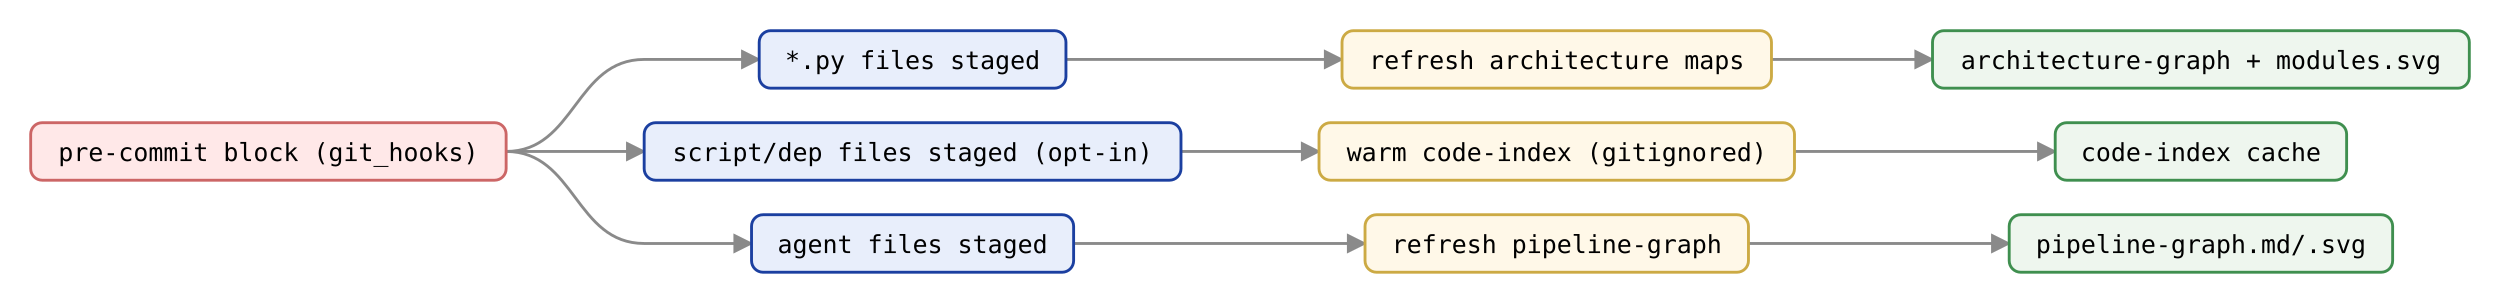
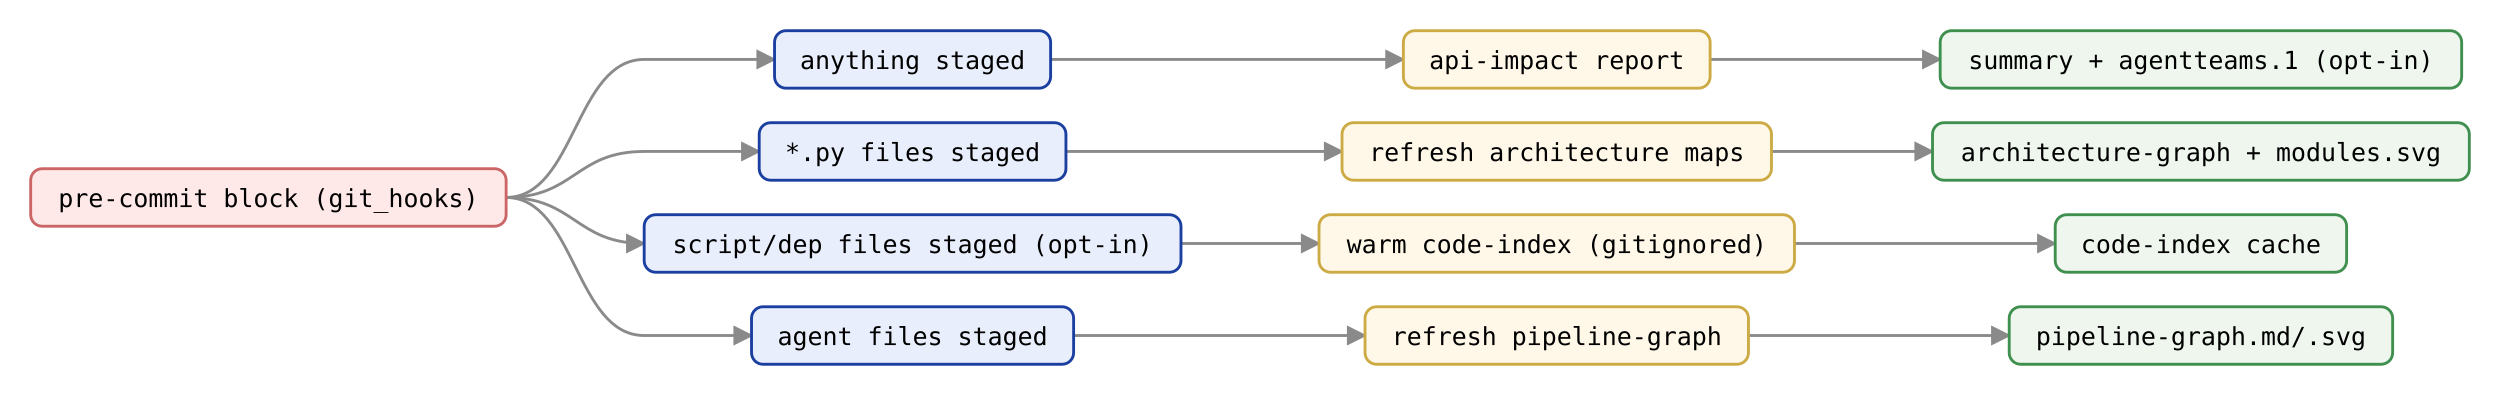
- <svg xmlns="http://www.w3.org/2000/svg" viewBox="0 0 1304 158" width="1304" height="158" font-family="monospace">
+ <svg xmlns="http://www.w3.org/2000/svg" viewBox="0 0 1304 206" width="1304" height="206" font-family="monospace">
  <defs>
    <marker id="arrow" viewBox="0 0 10 10" refX="9" refY="5" markerWidth="7" markerHeight="7" orient="auto-start-reverse">
      <polygon points="0,0 10,5 0,10" fill="#8a8a8a" />
    </marker>
  </defs>
-   <path d="M560,127 L616,127 L688,127 L712,127" fill="none" stroke="#8a8a8a" stroke-width="1.5" marker-end="url(#arrow)" />
-   <path d="M616,79 L688,79" fill="none" stroke="#8a8a8a" stroke-width="1.5" marker-end="url(#arrow)" />
-   <path d="M556,31 L616,31 L688,31 L700,31" fill="none" stroke="#8a8a8a" stroke-width="1.5" marker-end="url(#arrow)" />
-   <path d="M264,79 C300,79 300,127 336,127 L392,127" fill="none" stroke="#8a8a8a" stroke-width="1.5" marker-end="url(#arrow)" />
-   <path d="M264,79 L336,79" fill="none" stroke="#8a8a8a" stroke-width="1.5" marker-end="url(#arrow)" />
-   <path d="M264,79 C300,79 300,31 336,31 L396,31" fill="none" stroke="#8a8a8a" stroke-width="1.5" marker-end="url(#arrow)" />
-   <path d="M924,31 L936,31 L1008,31" fill="none" stroke="#8a8a8a" stroke-width="1.5" marker-end="url(#arrow)" />
-   <path d="M936,79 L1008,79 L1072,79" fill="none" stroke="#8a8a8a" stroke-width="1.5" marker-end="url(#arrow)" />
-   <path d="M912,127 L936,127 L1008,127 L1048,127" fill="none" stroke="#8a8a8a" stroke-width="1.5" marker-end="url(#arrow)" />
-   <rect x="392" y="112" width="168" height="30" rx="6" fill="#e8eefb" stroke="#1b3fa0" stroke-width="1.5" />
-   <text x="476" y="132" font-size="13" text-anchor="middle" fill="#000000">agent files staged</text>
-   <rect x="336" y="64" width="280" height="30" rx="6" fill="#e8eefb" stroke="#1b3fa0" stroke-width="1.5" />
-   <text x="476" y="84" font-size="13" text-anchor="middle" fill="#000000">script/dep files staged (opt-in)</text>
-   <rect x="396" y="16" width="160" height="30" rx="6" fill="#e8eefb" stroke="#1b3fa0" stroke-width="1.5" />
-   <text x="476" y="36" font-size="13" text-anchor="middle" fill="#000000">*.py files staged</text>
-   <rect x="16" y="64" width="248" height="30" rx="6" fill="#ffe8e8" stroke="#cc6666" stroke-width="1.5" />
-   <text x="140" y="84" font-size="13" text-anchor="middle" fill="#000000">pre-commit block (git_hooks)</text>
-   <rect x="1008" y="16" width="280" height="30" rx="6" fill="#eef6ee" stroke="#3f8f4f" stroke-width="1.5" />
-   <text x="1148" y="36" font-size="13" text-anchor="middle" fill="#000000">architecture-graph + modules.svg</text>
-   <rect x="1072" y="64" width="152" height="30" rx="6" fill="#eef6ee" stroke="#3f8f4f" stroke-width="1.5" />
-   <text x="1148" y="84" font-size="13" text-anchor="middle" fill="#000000">code-index cache</text>
-   <rect x="1048" y="112" width="200" height="30" rx="6" fill="#eef6ee" stroke="#3f8f4f" stroke-width="1.5" />
-   <text x="1148" y="132" font-size="13" text-anchor="middle" fill="#000000">pipeline-graph.md/.svg</text>
-   <rect x="700" y="16" width="224" height="30" rx="6" fill="#fff8e8" stroke="#ccaa44" stroke-width="1.5" />
-   <text x="812" y="36" font-size="13" text-anchor="middle" fill="#000000">refresh architecture maps</text>
-   <rect x="688" y="64" width="248" height="30" rx="6" fill="#fff8e8" stroke="#ccaa44" stroke-width="1.5" />
-   <text x="812" y="84" font-size="13" text-anchor="middle" fill="#000000">warm code-index (gitignored)</text>
-   <rect x="712" y="112" width="200" height="30" rx="6" fill="#fff8e8" stroke="#ccaa44" stroke-width="1.5" />
-   <text x="812" y="132" font-size="13" text-anchor="middle" fill="#000000">refresh pipeline-graph</text>
+   <path d="M560,175 L616,175 L688,175 L712,175" fill="none" stroke="#8a8a8a" stroke-width="1.5" marker-end="url(#arrow)" />
+   <path d="M548,31 L616,31 L688,31 L732,31" fill="none" stroke="#8a8a8a" stroke-width="1.5" marker-end="url(#arrow)" />
+   <path d="M616,127 L688,127" fill="none" stroke="#8a8a8a" stroke-width="1.5" marker-end="url(#arrow)" />
+   <path d="M556,79 L616,79 L688,79 L700,79" fill="none" stroke="#8a8a8a" stroke-width="1.5" marker-end="url(#arrow)" />
+   <path d="M264,103 C300,103 300,175 336,175 L392,175" fill="none" stroke="#8a8a8a" stroke-width="1.5" marker-end="url(#arrow)" />
+   <path d="M264,103 C300,103 300,31 336,31 L404,31" fill="none" stroke="#8a8a8a" stroke-width="1.5" marker-end="url(#arrow)" />
+   <path d="M264,103 C300,103 300,127 336,127" fill="none" stroke="#8a8a8a" stroke-width="1.5" marker-end="url(#arrow)" />
+   <path d="M264,103 C300,103 300,79 336,79 L396,79" fill="none" stroke="#8a8a8a" stroke-width="1.5" marker-end="url(#arrow)" />
+   <path d="M892,31 L936,31 L1008,31 L1012,31" fill="none" stroke="#8a8a8a" stroke-width="1.5" marker-end="url(#arrow)" />
+   <path d="M924,79 L936,79 L1008,79" fill="none" stroke="#8a8a8a" stroke-width="1.5" marker-end="url(#arrow)" />
+   <path d="M936,127 L1008,127 L1072,127" fill="none" stroke="#8a8a8a" stroke-width="1.5" marker-end="url(#arrow)" />
+   <path d="M912,175 L936,175 L1008,175 L1048,175" fill="none" stroke="#8a8a8a" stroke-width="1.5" marker-end="url(#arrow)" />
+   <rect x="392" y="160" width="168" height="30" rx="6" fill="#e8eefb" stroke="#1b3fa0" stroke-width="1.5" />
+   <text x="476" y="180" font-size="13" text-anchor="middle" fill="#000000">agent files staged</text>
+   <rect x="404" y="16" width="144" height="30" rx="6" fill="#e8eefb" stroke="#1b3fa0" stroke-width="1.5" />
+   <text x="476" y="36" font-size="13" text-anchor="middle" fill="#000000">anything staged</text>
+   <rect x="336" y="112" width="280" height="30" rx="6" fill="#e8eefb" stroke="#1b3fa0" stroke-width="1.5" />
+   <text x="476" y="132" font-size="13" text-anchor="middle" fill="#000000">script/dep files staged (opt-in)</text>
+   <rect x="396" y="64" width="160" height="30" rx="6" fill="#e8eefb" stroke="#1b3fa0" stroke-width="1.5" />
+   <text x="476" y="84" font-size="13" text-anchor="middle" fill="#000000">*.py files staged</text>
+   <rect x="16" y="88" width="248" height="30" rx="6" fill="#ffe8e8" stroke="#cc6666" stroke-width="1.5" />
+   <text x="140" y="108" font-size="13" text-anchor="middle" fill="#000000">pre-commit block (git_hooks)</text>
+   <rect x="1012" y="16" width="272" height="30" rx="6" fill="#eef6ee" stroke="#3f8f4f" stroke-width="1.5" />
+   <text x="1148" y="36" font-size="13" text-anchor="middle" fill="#000000">summary + agentteams.1 (opt-in)</text>
+   <rect x="1008" y="64" width="280" height="30" rx="6" fill="#eef6ee" stroke="#3f8f4f" stroke-width="1.5" />
+   <text x="1148" y="84" font-size="13" text-anchor="middle" fill="#000000">architecture-graph + modules.svg</text>
+   <rect x="1072" y="112" width="152" height="30" rx="6" fill="#eef6ee" stroke="#3f8f4f" stroke-width="1.5" />
+   <text x="1148" y="132" font-size="13" text-anchor="middle" fill="#000000">code-index cache</text>
+   <rect x="1048" y="160" width="200" height="30" rx="6" fill="#eef6ee" stroke="#3f8f4f" stroke-width="1.5" />
+   <text x="1148" y="180" font-size="13" text-anchor="middle" fill="#000000">pipeline-graph.md/.svg</text>
+   <rect x="732" y="16" width="160" height="30" rx="6" fill="#fff8e8" stroke="#ccaa44" stroke-width="1.5" />
+   <text x="812" y="36" font-size="13" text-anchor="middle" fill="#000000">api-impact report</text>
+   <rect x="700" y="64" width="224" height="30" rx="6" fill="#fff8e8" stroke="#ccaa44" stroke-width="1.5" />
+   <text x="812" y="84" font-size="13" text-anchor="middle" fill="#000000">refresh architecture maps</text>
+   <rect x="688" y="112" width="248" height="30" rx="6" fill="#fff8e8" stroke="#ccaa44" stroke-width="1.5" />
+   <text x="812" y="132" font-size="13" text-anchor="middle" fill="#000000">warm code-index (gitignored)</text>
+   <rect x="712" y="160" width="200" height="30" rx="6" fill="#fff8e8" stroke="#ccaa44" stroke-width="1.5" />
+   <text x="812" y="180" font-size="13" text-anchor="middle" fill="#000000">refresh pipeline-graph</text>
</svg>
